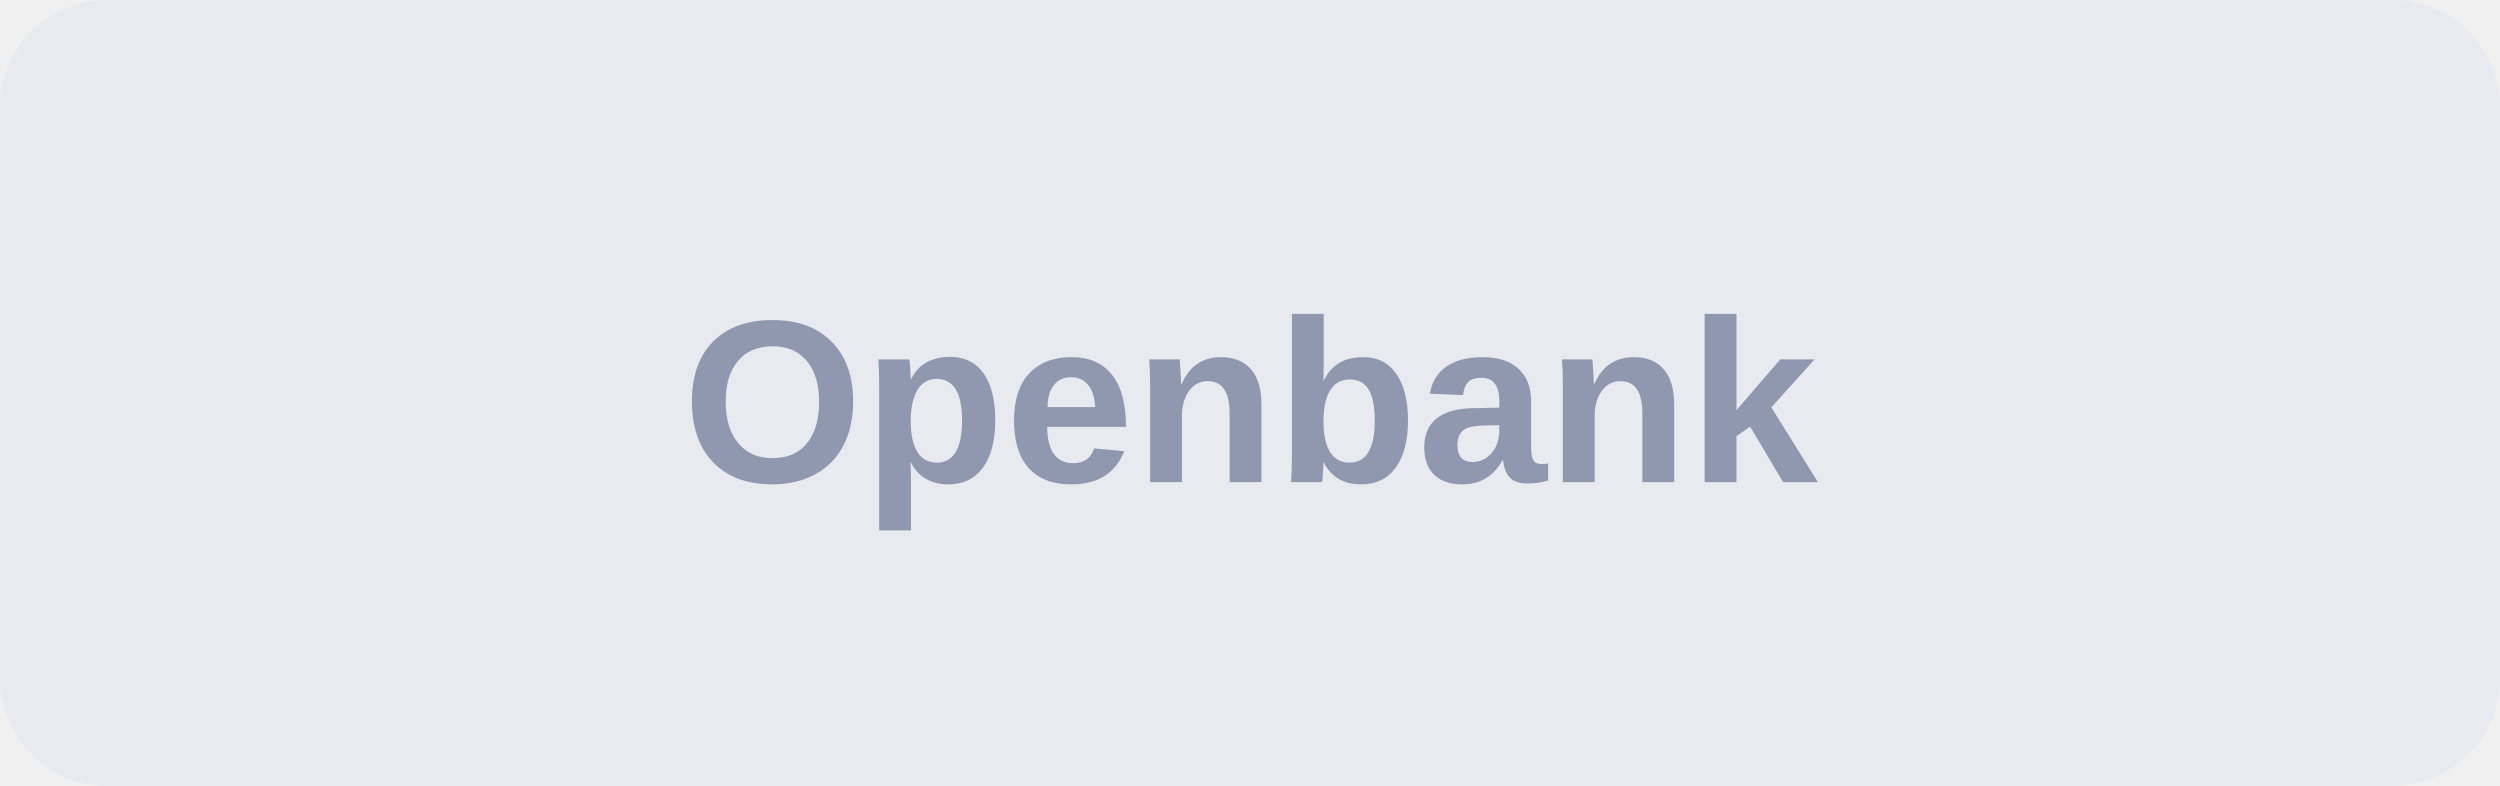
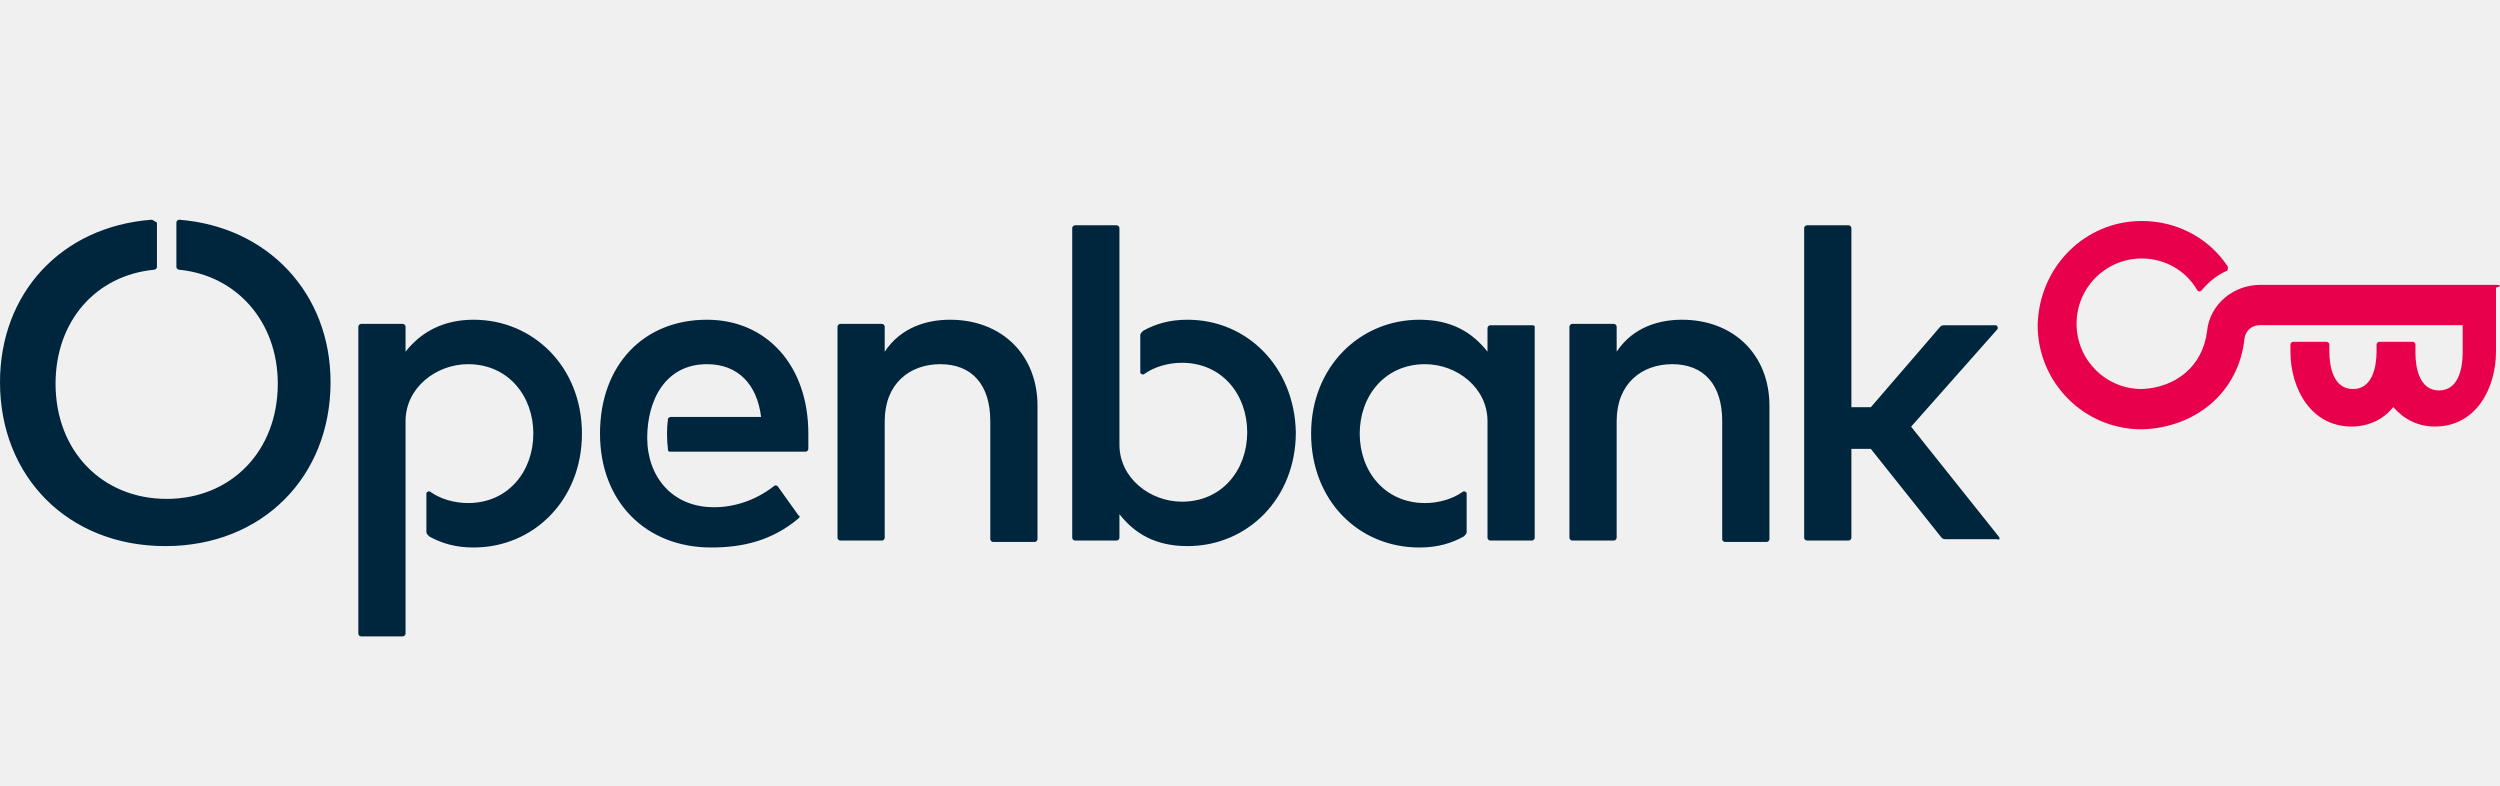
- <svg xmlns="http://www.w3.org/2000/svg" width="140" height="44" viewBox="0 0 140 44">
-   <rect width="140" height="44" rx="6" fill="#e8eaf0" />
-   <text x="70" y="27" font-family="Arial,sans-serif" font-size="13" font-weight="bold" fill="#9098b0" text-anchor="middle">Openbank</text>
+ <svg xmlns="http://www.w3.org/2000/svg" width="140" height="44" viewBox="0 0 140 44" fill="none">
+   <g clip-path="url(#clip0_30732_10986)">
+     <path d="M139.854 15.953H126.554C125.076 15.953 123.754 17.042 123.598 18.519C123.365 20.542 121.809 21.708 119.943 21.786C117.92 21.786 116.287 20.153 116.287 18.131C116.287 16.108 117.92 14.475 119.943 14.475C121.265 14.475 122.432 15.175 123.054 16.264C123.132 16.342 123.209 16.342 123.287 16.264C123.676 15.797 124.143 15.408 124.687 15.175C124.765 15.175 124.765 15.019 124.765 14.942C123.754 13.386 121.965 12.375 119.943 12.375C116.754 12.375 114.187 14.942 114.109 18.208C114.109 21.397 116.676 24.042 119.943 24.042C122.898 23.964 125.387 22.019 125.698 18.908C125.776 18.519 126.087 18.208 126.554 18.208H137.909V19.764C137.909 20.619 137.676 21.864 136.587 21.864C135.498 21.864 135.265 20.619 135.265 19.764V19.297C135.265 19.219 135.187 19.142 135.109 19.142H133.243C133.165 19.142 133.087 19.219 133.087 19.297V19.686C133.087 20.542 132.854 21.786 131.765 21.786C130.676 21.786 130.443 20.542 130.443 19.686V19.297C130.443 19.219 130.365 19.142 130.287 19.142H128.42C128.343 19.142 128.265 19.219 128.265 19.297V19.686C128.265 21.786 129.432 23.886 131.687 23.886C132.62 23.886 133.476 23.497 134.02 22.797C134.643 23.497 135.42 23.886 136.354 23.886C138.687 23.886 139.776 21.708 139.776 19.686V16.108C140.087 16.031 140.009 15.953 139.854 15.953Z" fill="#E9004C" />
+     <path d="M39.589 17.905C36.011 17.905 33.6 20.471 33.6 24.282C33.6 28.094 36.167 30.66 39.822 30.66C41.611 30.66 43.244 30.271 44.722 29.027C44.8 28.949 44.8 28.871 44.722 28.871L43.556 27.238C43.478 27.16 43.4 27.16 43.322 27.238C42.311 28.016 41.144 28.405 39.978 28.405C37.644 28.405 36.244 26.694 36.244 24.516C36.244 22.416 37.256 20.394 39.589 20.394C41.3 20.394 42.389 21.483 42.622 23.349H37.567C37.489 23.349 37.411 23.427 37.411 23.427C37.333 23.971 37.333 24.594 37.411 25.216C37.411 25.294 37.489 25.294 37.567 25.294H45.111C45.189 25.294 45.267 25.216 45.267 25.138V24.282C45.267 20.471 42.933 17.905 39.589 17.905ZM26.522 17.905C24.811 17.905 23.567 18.605 22.711 19.694V18.294C22.711 18.216 22.633 18.138 22.556 18.138H20.222C20.144 18.138 20.067 18.216 20.067 18.294V35.483C20.067 35.56 20.144 35.638 20.222 35.638H22.556C22.633 35.638 22.711 35.56 22.711 35.483V23.582C22.711 21.716 24.422 20.394 26.211 20.394C28.467 20.394 29.867 22.183 29.867 24.282C29.867 26.383 28.467 28.171 26.211 28.171C25.433 28.171 24.656 27.938 24.111 27.549C24.033 27.471 23.878 27.549 23.878 27.627V29.805C23.878 29.883 23.956 29.96 24.033 30.038C24.733 30.427 25.511 30.66 26.522 30.66C29.867 30.66 32.589 28.016 32.589 24.282C32.589 20.549 29.867 17.905 26.522 17.905ZM53.2 17.905C51.956 17.905 50.478 18.294 49.544 19.694V18.294C49.544 18.216 49.467 18.138 49.389 18.138H47.056C46.978 18.138 46.9 18.216 46.9 18.294V30.116C46.9 30.194 46.978 30.271 47.056 30.271H49.389C49.467 30.271 49.544 30.194 49.544 30.116V23.582C49.544 21.483 50.944 20.394 52.656 20.394C54.444 20.394 55.456 21.56 55.456 23.582V30.194C55.456 30.271 55.533 30.349 55.611 30.349H57.944C58.022 30.349 58.1 30.271 58.1 30.194V22.727C58.1 19.849 56.078 17.905 53.2 17.905ZM10.033 12.305C9.956 12.305 9.878 12.383 9.878 12.46V14.949C9.878 15.027 9.956 15.105 10.033 15.105C13.222 15.416 15.556 17.983 15.556 21.483C15.556 25.294 12.911 27.938 9.333 27.938C5.756 27.938 3.111 25.294 3.111 21.483C3.111 17.983 5.367 15.416 8.633 15.105C8.711 15.105 8.789 15.027 8.789 14.949V12.46C8.633 12.383 8.556 12.305 8.478 12.305C3.422 12.694 0 16.427 0 21.405C0 26.694 3.811 30.582 9.256 30.582C14.7 30.582 18.511 26.694 18.511 21.405C18.511 16.427 15.011 12.694 10.033 12.305ZM111.922 30.038L107.022 23.894L111.844 18.449C111.922 18.371 111.844 18.216 111.767 18.216H108.889C108.811 18.216 108.733 18.216 108.656 18.294L104.767 22.805H103.678V12.771C103.678 12.694 103.6 12.616 103.522 12.616H101.189C101.111 12.616 101.033 12.694 101.033 12.771V30.116C101.033 30.194 101.111 30.271 101.189 30.271H103.522C103.6 30.271 103.678 30.194 103.678 30.116V25.138H104.767L108.733 30.116C108.811 30.194 108.889 30.194 108.967 30.194H111.844C112 30.271 112 30.116 111.922 30.038ZM94.189 17.905C92.944 17.905 91.467 18.294 90.533 19.694V18.294C90.533 18.216 90.456 18.138 90.378 18.138H88.044C87.967 18.138 87.889 18.216 87.889 18.294V30.116C87.889 30.194 87.967 30.271 88.044 30.271H90.378C90.456 30.271 90.533 30.194 90.533 30.116V23.582C90.533 21.483 91.933 20.394 93.644 20.394C95.433 20.394 96.444 21.56 96.444 23.582V30.194C96.444 30.271 96.522 30.349 96.6 30.349H98.933C99.011 30.349 99.089 30.271 99.089 30.194V22.727C99.089 19.849 97.067 17.905 94.189 17.905ZM85.789 18.216H83.456C83.378 18.216 83.3 18.294 83.3 18.371V19.694C82.444 18.605 81.278 17.905 79.489 17.905C76.144 17.905 73.422 20.549 73.422 24.282C73.422 28.016 76.067 30.66 79.489 30.66C80.5 30.66 81.278 30.427 81.978 30.038C82.056 29.96 82.133 29.883 82.133 29.805V27.627C82.133 27.549 81.978 27.471 81.9 27.549C81.356 27.938 80.578 28.171 79.8 28.171C77.544 28.171 76.144 26.383 76.144 24.282C76.144 22.183 77.544 20.394 79.8 20.394C81.589 20.394 83.3 21.716 83.3 23.582V30.116C83.3 30.194 83.378 30.271 83.456 30.271H85.789C85.867 30.271 85.944 30.194 85.944 30.116V18.294C85.944 18.216 85.867 18.216 85.789 18.216ZM66.5 17.905C65.489 17.905 64.711 18.138 64.011 18.527C63.933 18.605 63.856 18.683 63.856 18.76V20.86C63.856 20.938 64.011 21.016 64.089 20.938C64.633 20.549 65.411 20.316 66.189 20.316C68.444 20.316 69.844 22.105 69.844 24.205C69.844 26.305 68.444 28.094 66.189 28.094C64.4 28.094 62.689 26.771 62.689 24.905V12.771C62.689 12.694 62.611 12.616 62.533 12.616H60.2C60.122 12.616 60.044 12.694 60.044 12.771V30.116C60.044 30.194 60.122 30.271 60.2 30.271H62.533C62.611 30.271 62.689 30.194 62.689 30.116V28.794C63.544 29.883 64.711 30.582 66.5 30.582C69.844 30.582 72.567 27.938 72.567 24.205C72.489 20.549 69.844 17.905 66.5 17.905Z" fill="#00263D" />
+   </g>
+   <defs>
+     <clipPath id="clip0_30732_10986">
+       <rect width="140" height="44" fill="white" />
+     </clipPath>
+   </defs>
</svg>
